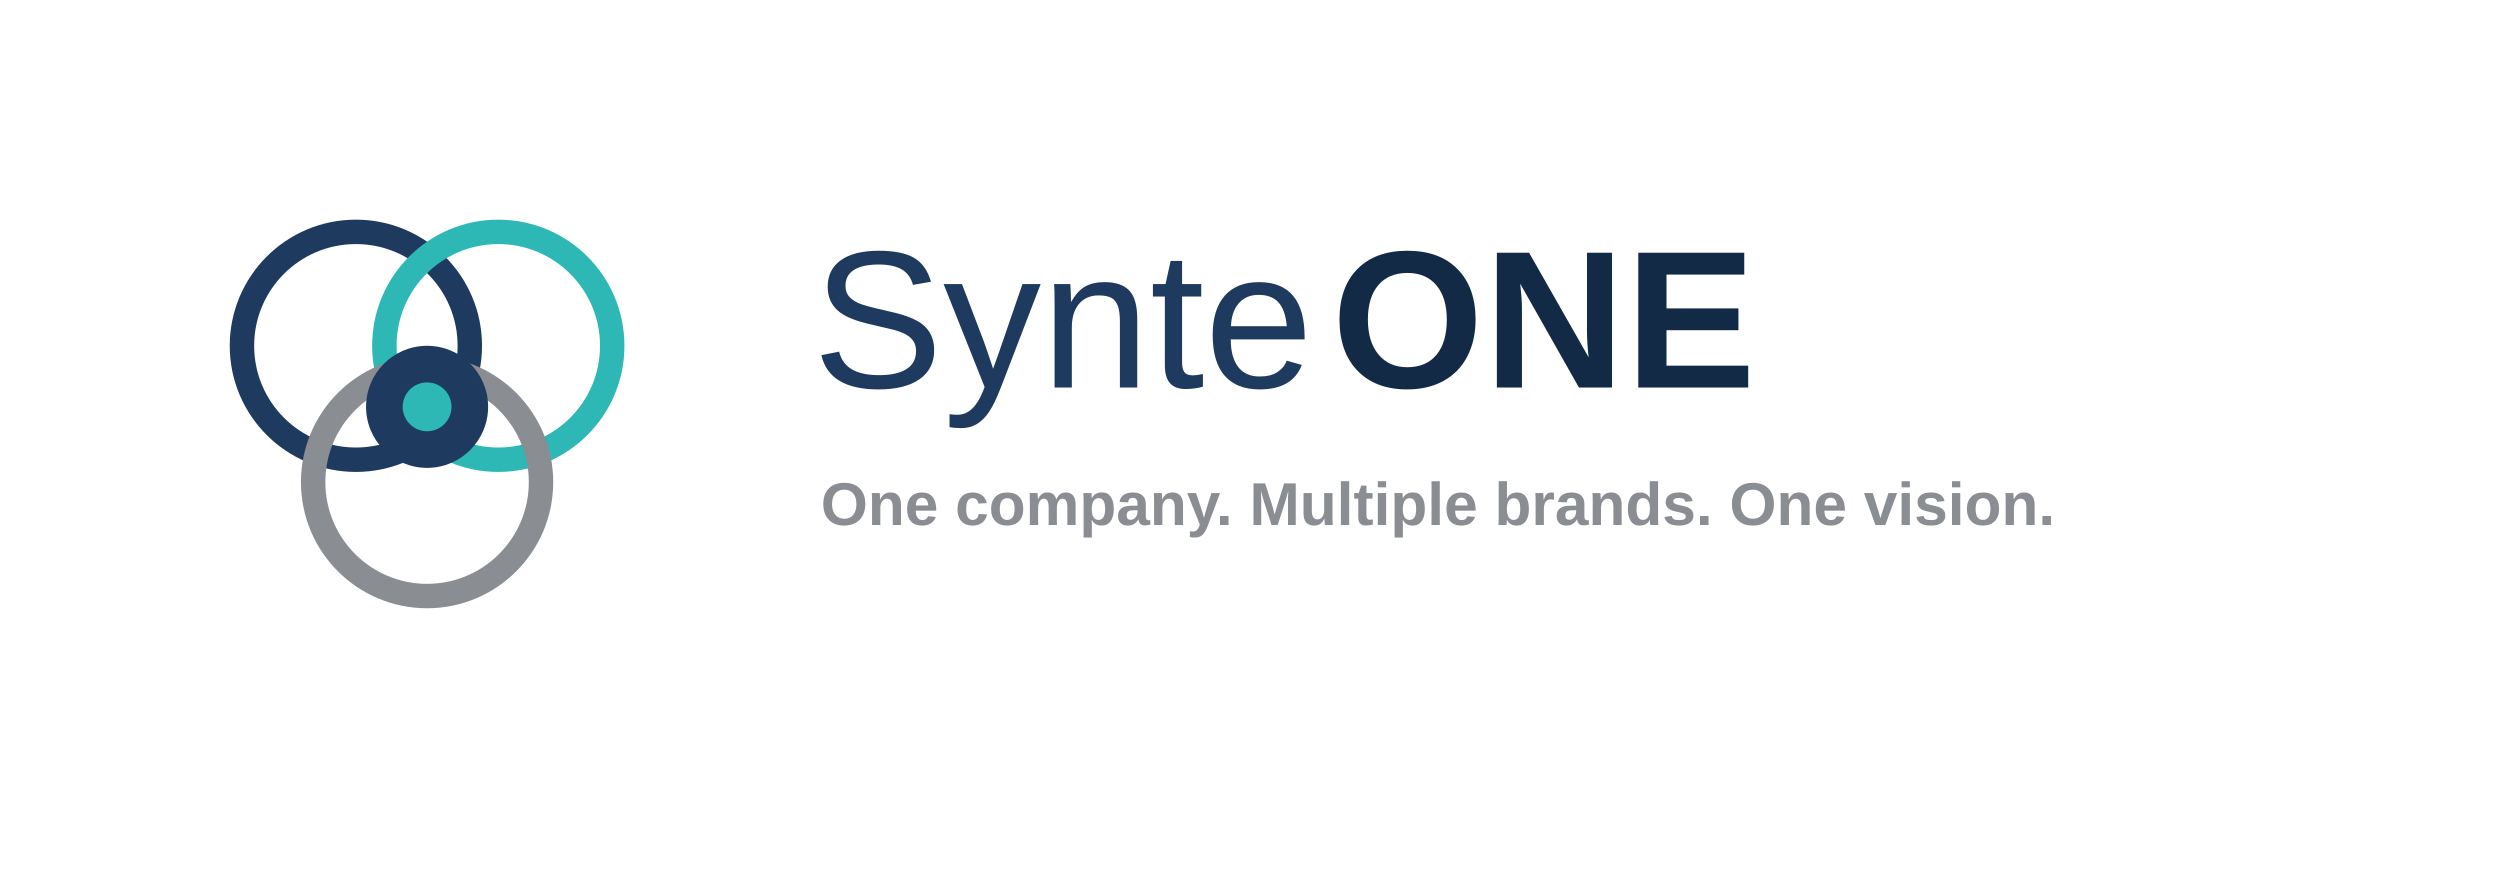
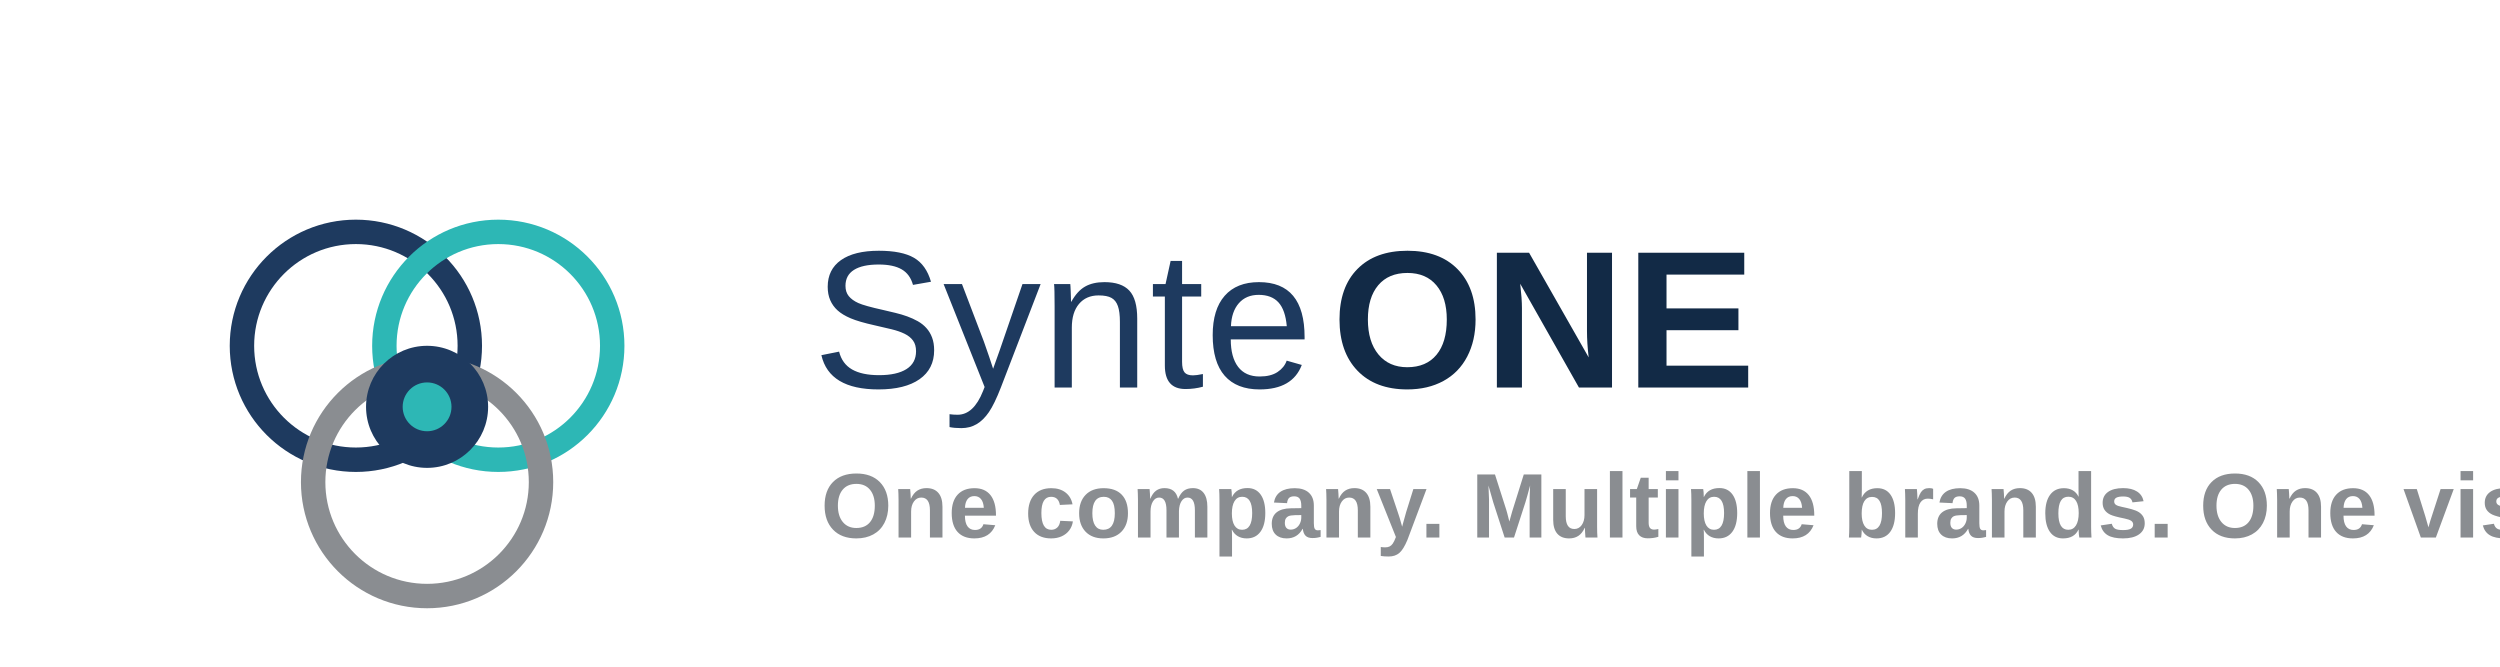
- <svg xmlns="http://www.w3.org/2000/svg" viewBox="0 0 1200 420" width="1200" height="420" role="img" aria-label="Synteone primary-logo-landscape full-color">
+ <svg xmlns="http://www.w3.org/2000/svg" viewBox="0 0 1200 320" width="1200" height="320" role="img" aria-label="Synteone primary-logo-landscape full-color">
  <g transform="translate(80 82) scale(0.9765625)" fill="none" stroke-linecap="round" stroke-linejoin="round">
    <circle cx="93" cy="86" r="56" stroke="#1E3A5F" stroke-width="12" />
    <circle cx="163" cy="86" r="56" stroke="#2DB7B5" stroke-width="12" />
    <circle cx="128" cy="153" r="56" stroke="#8A8D91" stroke-width="12" />
    <circle cx="128" cy="116" r="30" fill="#1E3A5F" stroke="none" />
    <circle cx="128" cy="116" r="12" fill="#2DB7B5" stroke="none" />
  </g>
  <g>
    <text x="390" y="186" fill="#1E3A5F" font-family="Arial, Helvetica, sans-serif" font-size="94" font-weight="400">Synte</text>
    <text x="639.1" y="186" fill="#122A46" font-family="Arial, Helvetica, sans-serif" font-size="94" font-weight="800">ONE</text>
-     <text x="394" y="252" fill="#8A8D91" font-family="Arial, Helvetica, sans-serif" font-size="29" font-weight="700">One company. Multiple brands. One vision.</text>
+     <text x="394" y="258" fill="#8A8D91" font-family="Arial, Helvetica, sans-serif" font-size="44" font-weight="800" textLength="690" lengthAdjust="spacingAndGlyphs">One company. Multiple brands. One vision.</text>
  </g>
</svg>
